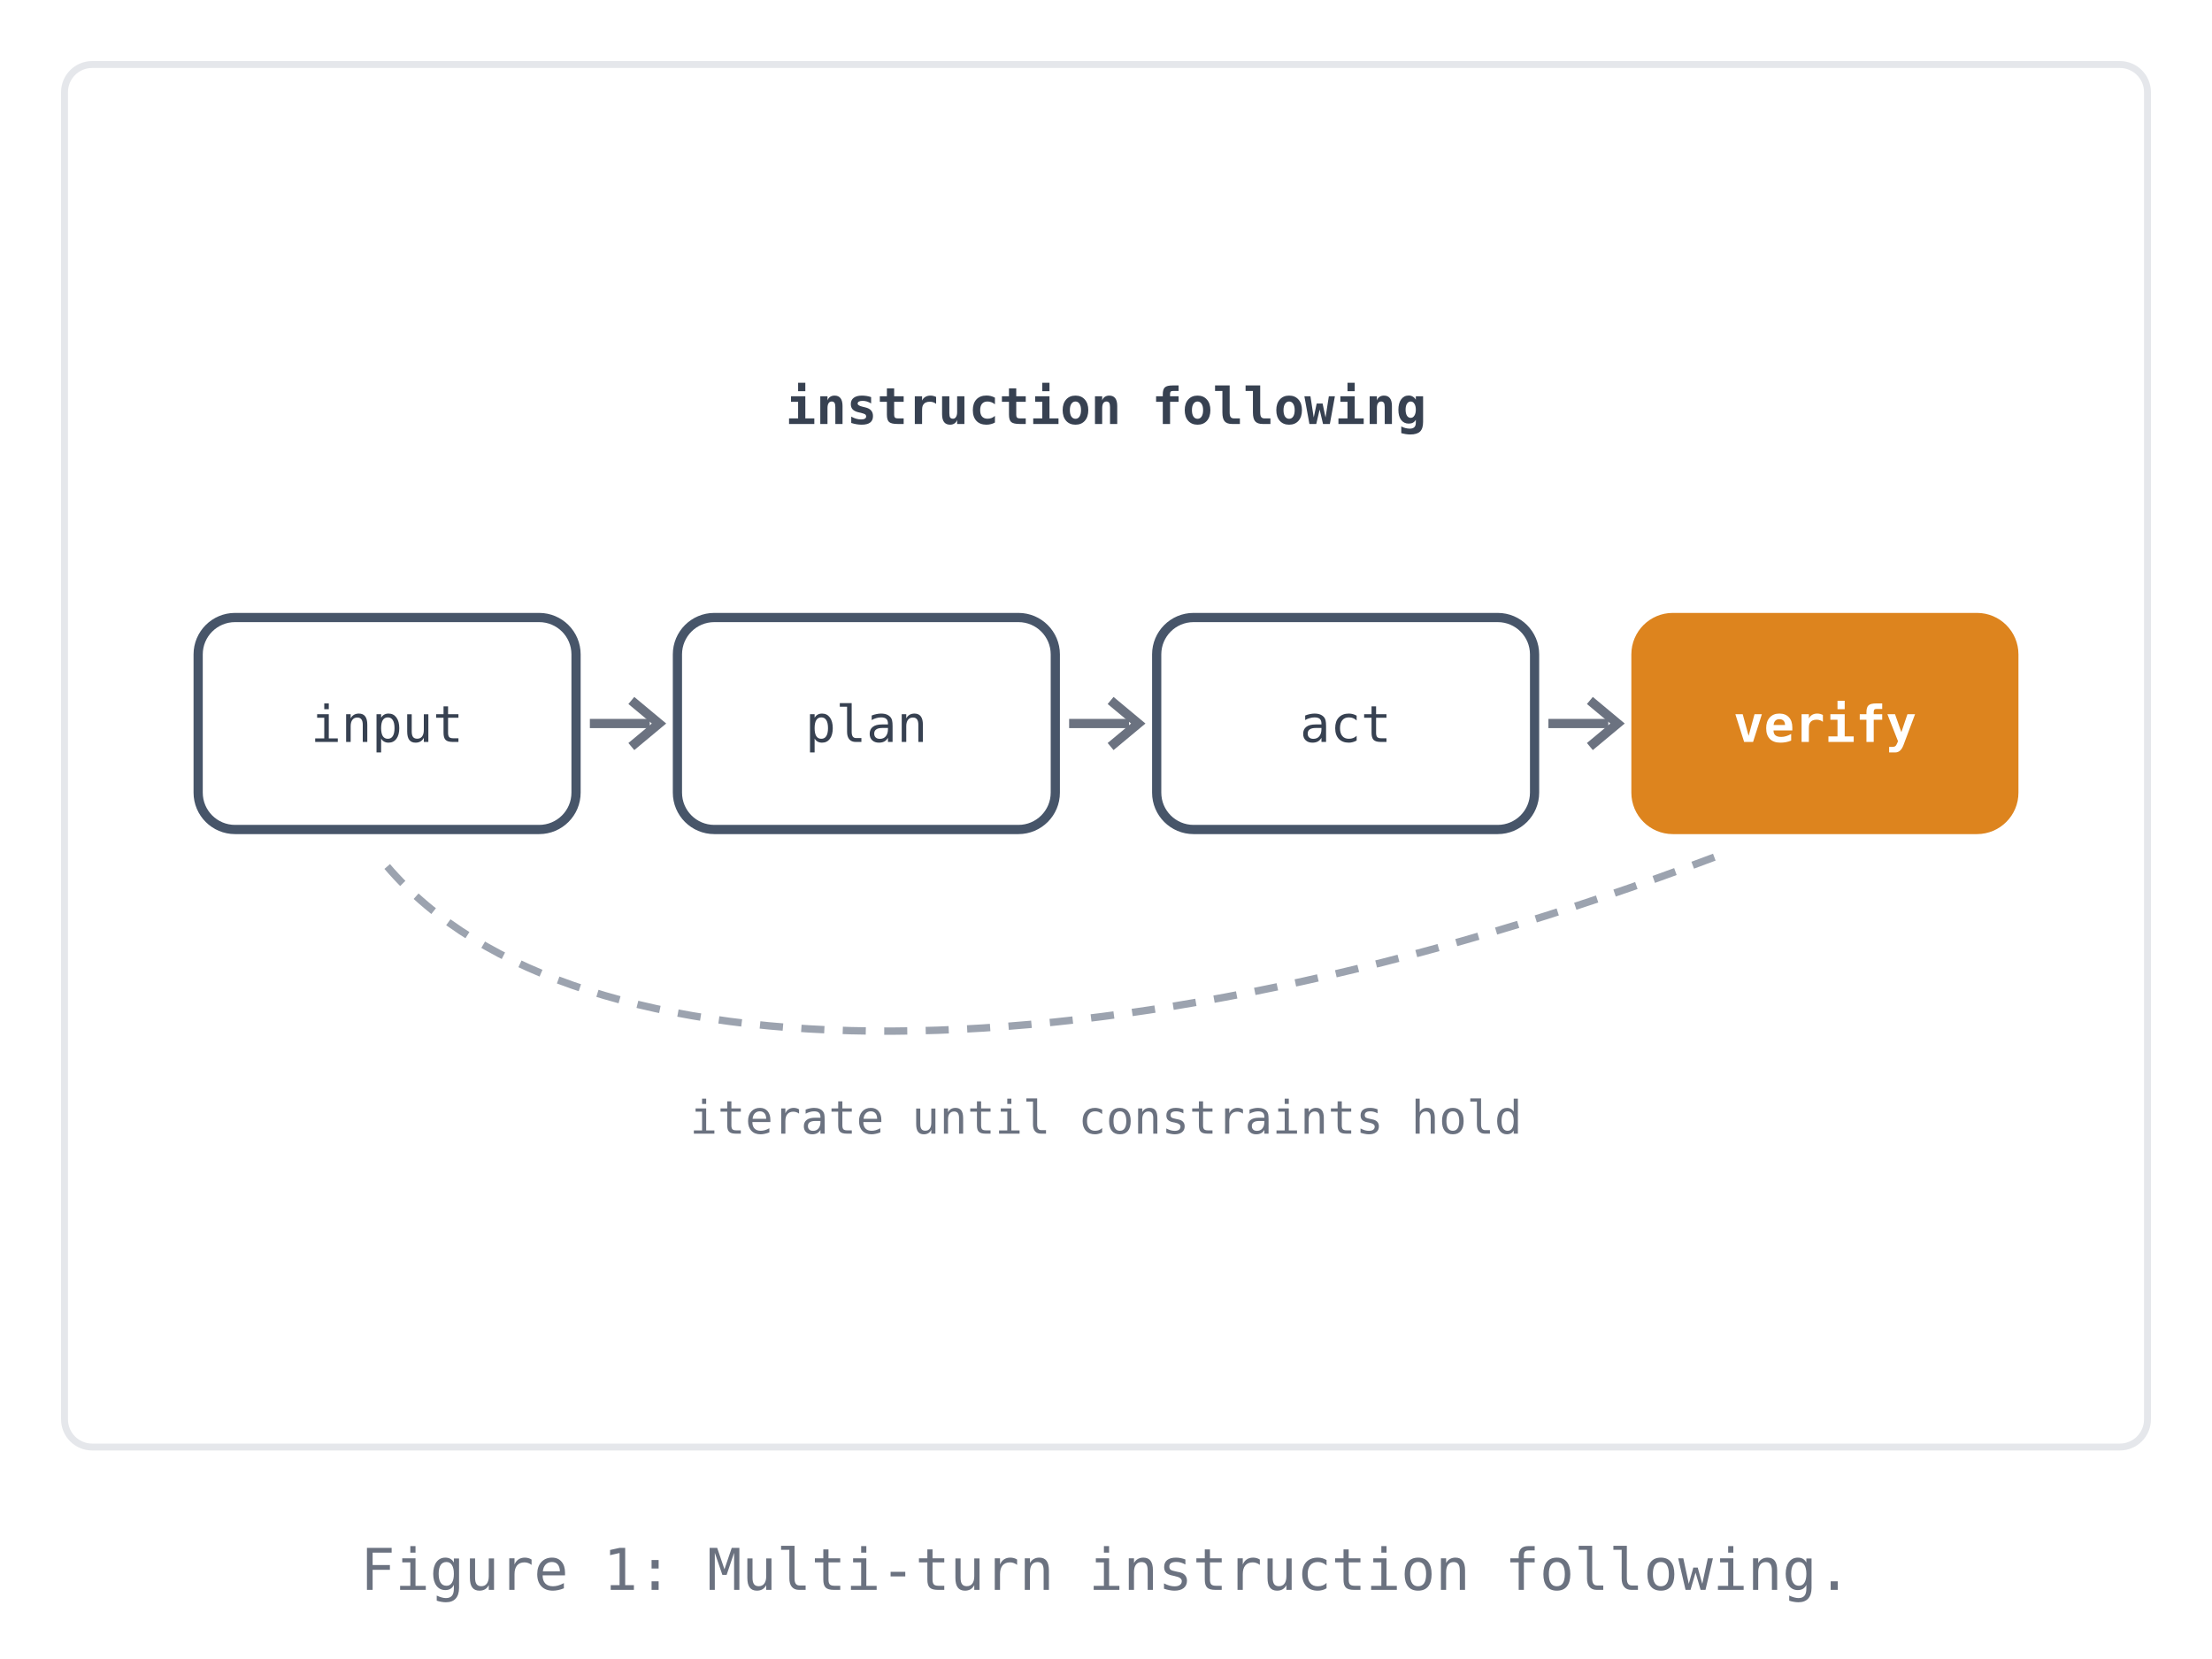
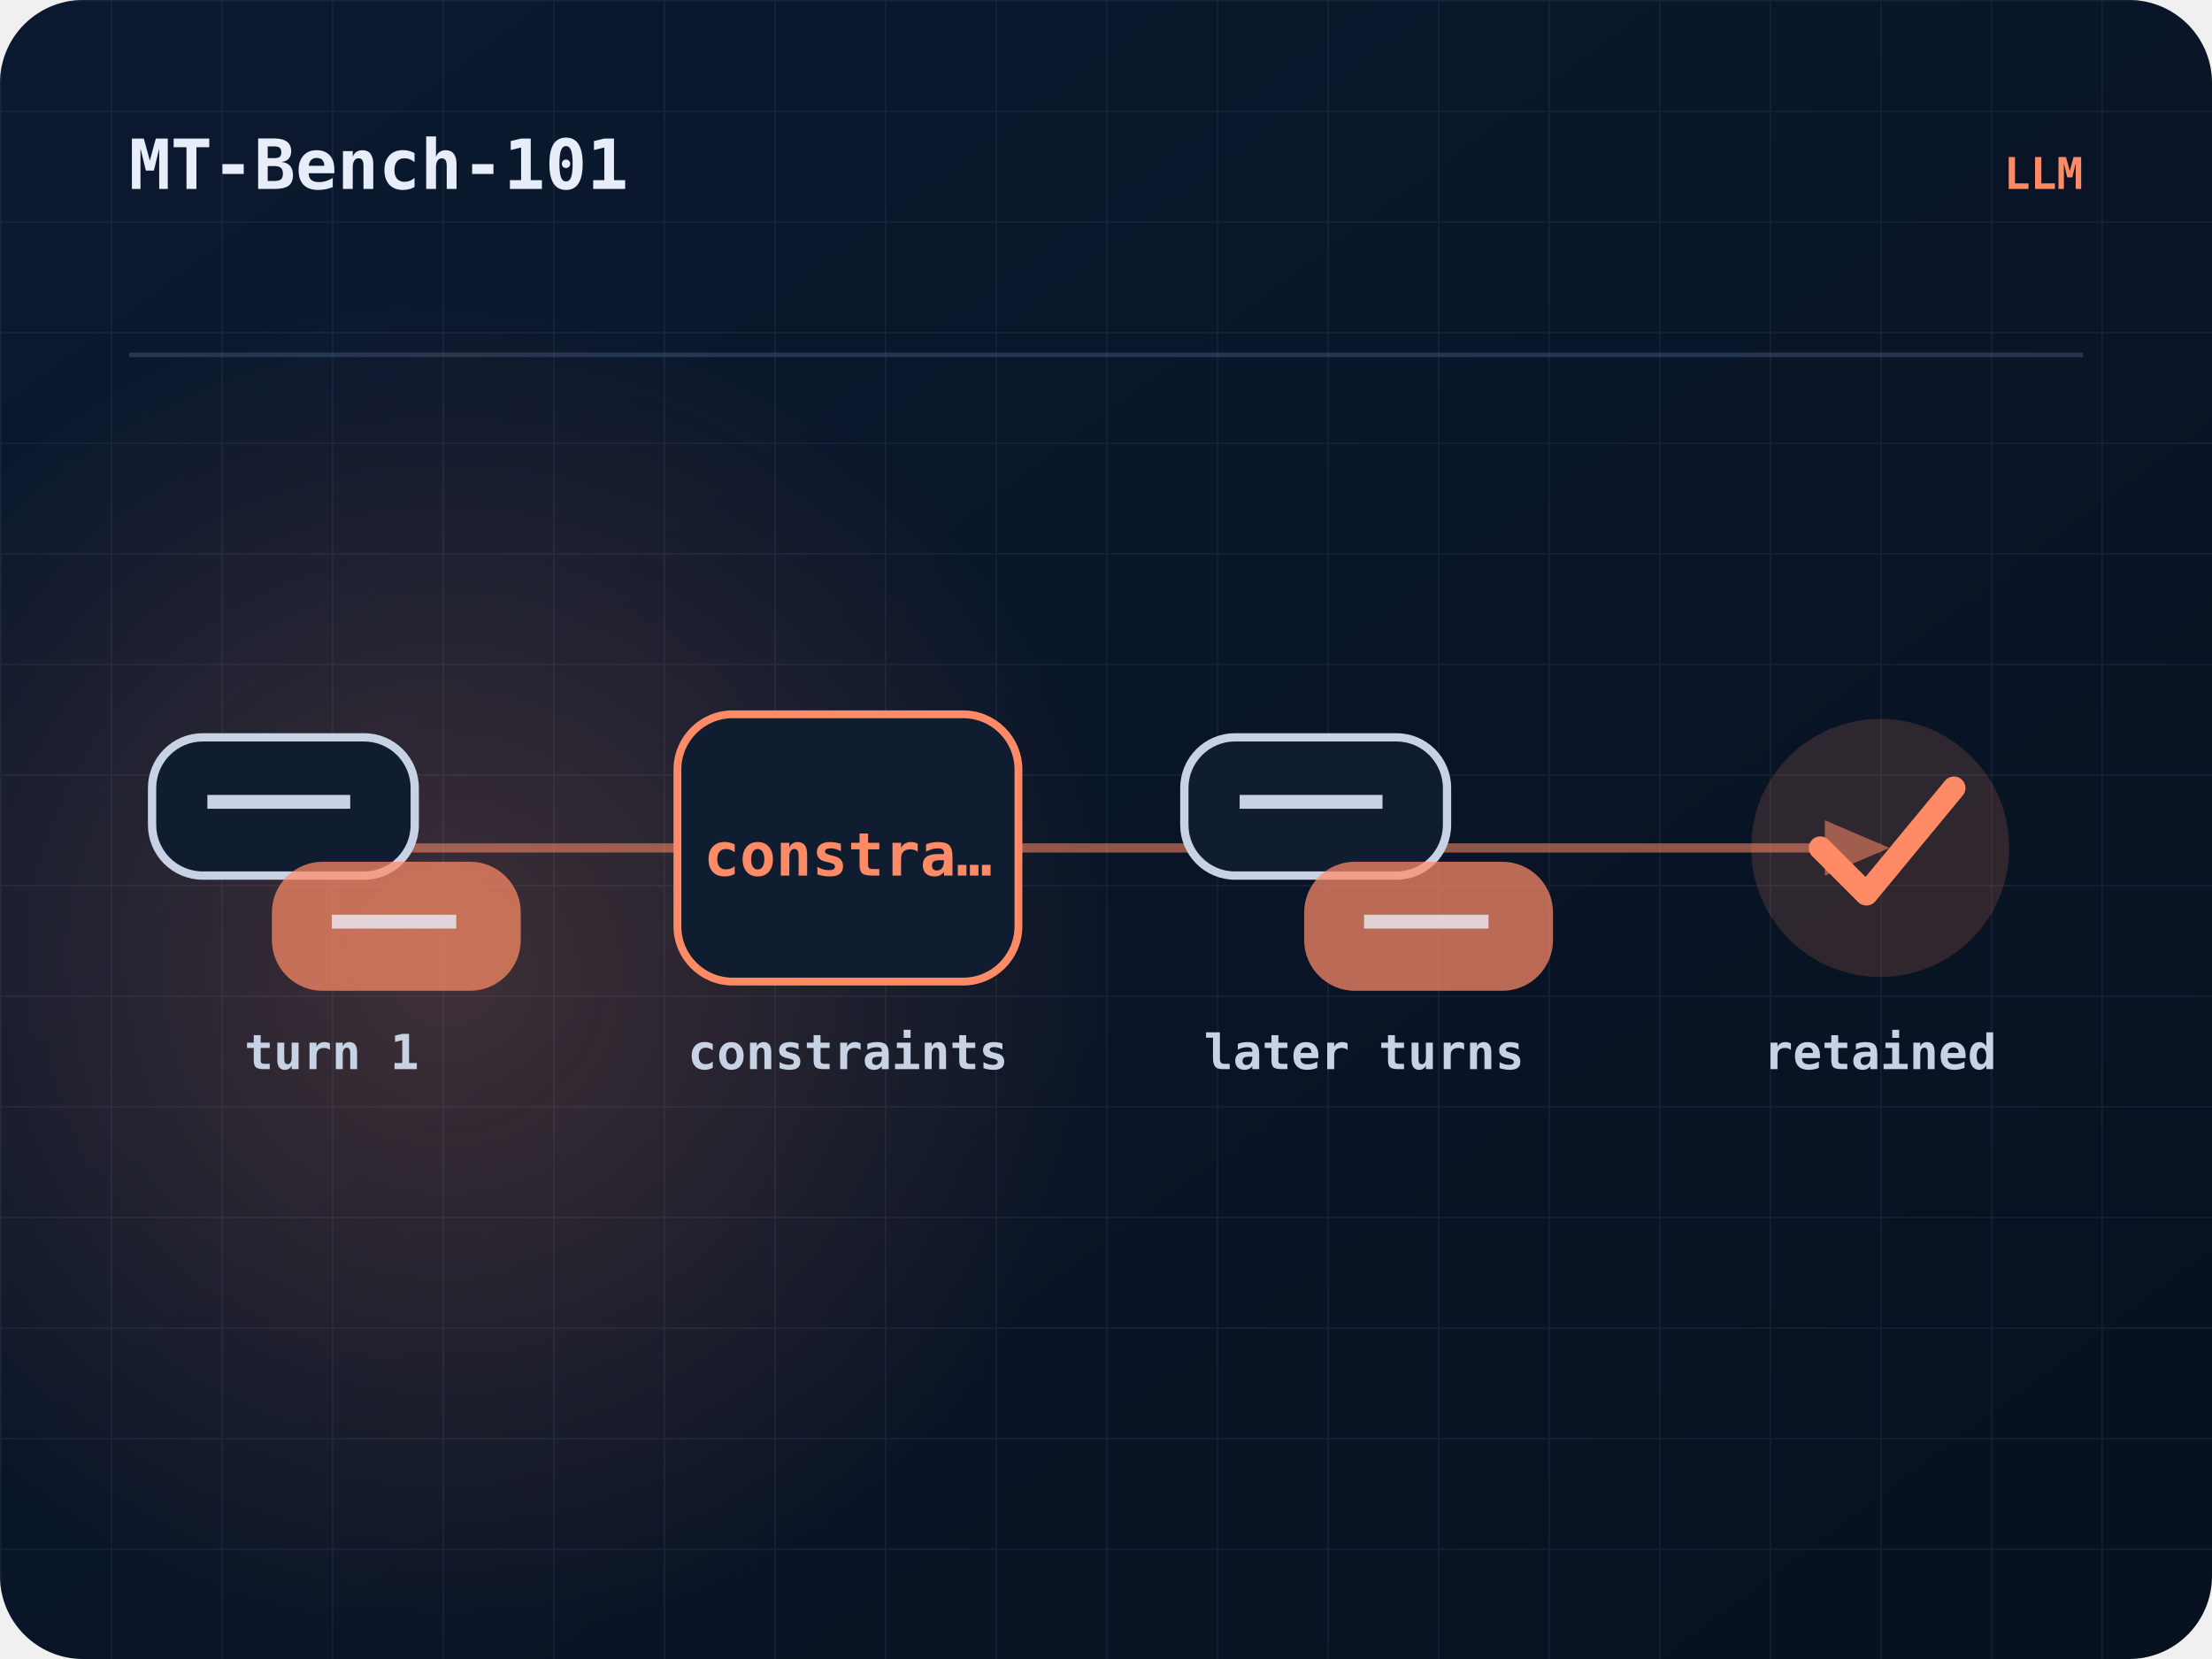
- <svg xmlns="http://www.w3.org/2000/svg" viewBox="0 0 480 360">
-   <rect width="480" height="360" fill="#ffffff" />
-   <rect x="14" y="14" width="452" height="300" fill="none" stroke="#e5e7eb" stroke-width="1.5" rx="6" />
-   <rect x="43" y="134" width="82" height="46" fill="#ffffff" opacity="1" stroke="#475569" stroke-width="2" rx="8" />
-   <text x="84.0" y="161.0" text-anchor="middle" font-family="Menlo, Consolas, monospace" font-size="11" fill="#374151">input</text>
-   <path d="M 128 157.0 L 141 157.0" stroke="#6b7280" stroke-width="2" />
-   <path d="M 137 152.0 L 143 157.0 L 137 162.0" fill="none" stroke="#6b7280" stroke-width="2" />
-   <rect x="147" y="134" width="82" height="46" fill="#ffffff" opacity="1" stroke="#475569" stroke-width="2" rx="8" />
-   <text x="188.0" y="161.0" text-anchor="middle" font-family="Menlo, Consolas, monospace" font-size="11" fill="#374151">plan</text>
-   <path d="M 232 157.0 L 245 157.0" stroke="#6b7280" stroke-width="2" />
-   <path d="M 241 152.0 L 247 157.0 L 241 162.0" fill="none" stroke="#6b7280" stroke-width="2" />
-   <rect x="251" y="134" width="82" height="46" fill="#ffffff" opacity="1" stroke="#475569" stroke-width="2" rx="8" />
-   <text x="292.0" y="161.0" text-anchor="middle" font-family="Menlo, Consolas, monospace" font-size="11" fill="#374151">act</text>
-   <path d="M 336 157.0 L 349 157.0" stroke="#6b7280" stroke-width="2" />
-   <path d="M 345 152.0 L 351 157.0 L 345 162.0" fill="none" stroke="#6b7280" stroke-width="2" />
-   <rect x="355" y="134" width="82" height="46" fill="#d97706" opacity="0.9" stroke="#d97706" stroke-width="2" rx="8" />
-   <text x="396.0" y="161.0" text-anchor="middle" font-family="Menlo, Consolas, monospace" font-size="11" fill="#ffffff" font-weight="bold">verify</text>
-   <path d="M 372 186 C 240 236 125 236 84 188" stroke="#9ca3af" stroke-width="1.6" stroke-dasharray="5 4" fill="none" />
-   <text x="240" y="246" text-anchor="middle" font-family="Menlo, Consolas, monospace" font-size="10" fill="#6b7280">iterate until constraints hold</text>
-   <text x="240" y="92" text-anchor="middle" font-family="Menlo, Consolas, monospace" font-size="11" fill="#374151" font-weight="bold">instruction following</text>
-   <text x="240" y="345" text-anchor="middle" font-family="Menlo, Consolas, monospace" font-size="12.5" fill="#6b7280">Figure 1: Multi-turn instruction following.</text>
+ <svg xmlns="http://www.w3.org/2000/svg" viewBox="0 0 480 360" role="img" aria-labelledby="title desc">
+   <defs>
+     <linearGradient id="bg" x1="0" y1="0" x2="1" y2="1">
+       <stop stop-color="#0b1930" />
+       <stop offset="1" stop-color="#07111f" />
+     </linearGradient>
+     <radialGradient id="halo">
+       <stop stop-color="#ff8a66" stop-opacity=".22" />
+       <stop offset="1" stop-color="#ff8a66" stop-opacity="0" />
+     </radialGradient>
+     <pattern id="grid" width="24" height="24" patternUnits="userSpaceOnUse">
+       <path d="M 24 0 L 0 0 0 24" fill="none" stroke="#2b3b53" stroke-width=".7" opacity=".32" />
+     </pattern>
+     <marker id="arrow" markerWidth="8" markerHeight="8" refX="6" refY="3" orient="auto">
+       <path d="M0,0 L0,6 L7,3 z" fill="#ff8a66" />
+     </marker>
+   </defs>
+   <rect width="480" height="360" rx="18" fill="url(#bg)" />
+   <rect width="480" height="360" rx="18" fill="url(#grid)" />
+   <circle cx="97" cy="211" r="145" fill="url(#halo)" />
+   <path d="M 28 77 H 452" stroke="#31435d" stroke-width="1" opacity=".7" />
+   <text x="28" y="41" text-anchor="start" font-family="IBM Plex Mono, Menlo, monospace" font-size="15" font-weight="700" fill="#e8eef9">MT-Bench-101</text>
+   <text x="452" y="41" text-anchor="end" font-family="IBM Plex Mono, Menlo, monospace" font-size="9.5" font-weight="700" fill="#ff8a66">LLM</text>
+   <path d="M 72.0 184 L 184.0 184" fill="none" stroke="#ff8a66" stroke-width="2" opacity=".55" marker-end="url(#arrow)" />
+   <path d="M 184.0 184 L 296.0 184" fill="none" stroke="#ff8a66" stroke-width="2" opacity=".55" marker-end="url(#arrow)" />
+   <path d="M 296.0 184 L 408.0 184" fill="none" stroke="#ff8a66" stroke-width="2" opacity=".55" marker-end="url(#arrow)" />
+   <rect x="33.0" y="160" width="57" height="30" rx="11" fill="#101d30" stroke="#c7d3e5" stroke-width="1.8" />
+   <rect x="59.0" y="187" width="54" height="28" rx="11" fill="#ff8a66" opacity=".72" />
+   <line x1="45.0" y1="174" x2="76.0" y2="174" stroke="#c7d3e5" stroke-width="3" />
+   <line x1="72.0" y1="200" x2="99.0" y2="200" stroke="#e8eef9" stroke-width="3" opacity=".8" />
+   <text x="72.0" y="232" text-anchor="middle" font-family="IBM Plex Mono, Menlo, monospace" font-size="10.5" font-weight="600" fill="#c7d3e5">turn 1</text>
+   <rect x="147" y="155" width="74" height="58" rx="12" fill="#101d30" stroke="#ff8a66" stroke-width="1.7" />
+   <text x="184.0" y="190" text-anchor="middle" font-family="IBM Plex Mono, Menlo, monospace" font-size="13" font-weight="700" fill="#ff8a66">constra…</text>
+   <text x="184.0" y="232" text-anchor="middle" font-family="IBM Plex Mono, Menlo, monospace" font-size="10.5" font-weight="600" fill="#c7d3e5">constraints</text>
+   <rect x="257.0" y="160" width="57" height="30" rx="11" fill="#101d30" stroke="#c7d3e5" stroke-width="1.8" />
+   <rect x="283.0" y="187" width="54" height="28" rx="11" fill="#ff8a66" opacity=".72" />
+   <line x1="269.0" y1="174" x2="300.0" y2="174" stroke="#c7d3e5" stroke-width="3" />
+   <line x1="296.0" y1="200" x2="323.0" y2="200" stroke="#e8eef9" stroke-width="3" opacity=".8" />
+   <text x="296.0" y="232" text-anchor="middle" font-family="IBM Plex Mono, Menlo, monospace" font-size="10.5" font-weight="600" fill="#c7d3e5">later turns</text>
+   <circle cx="408.0" cy="184" r="27" fill="#ff8a66" opacity=".16" stroke="#ff8a66" stroke-width="2" />
+   <path d="M 395.0 184 L 405.0 194 L 424.0 171" fill="none" stroke="#ff8a66" stroke-width="5" stroke-linecap="round" stroke-linejoin="round" />
+   <text x="408.0" y="232" text-anchor="middle" font-family="IBM Plex Mono, Menlo, monospace" font-size="10.5" font-weight="600" fill="#c7d3e5">retained</text>
</svg>
